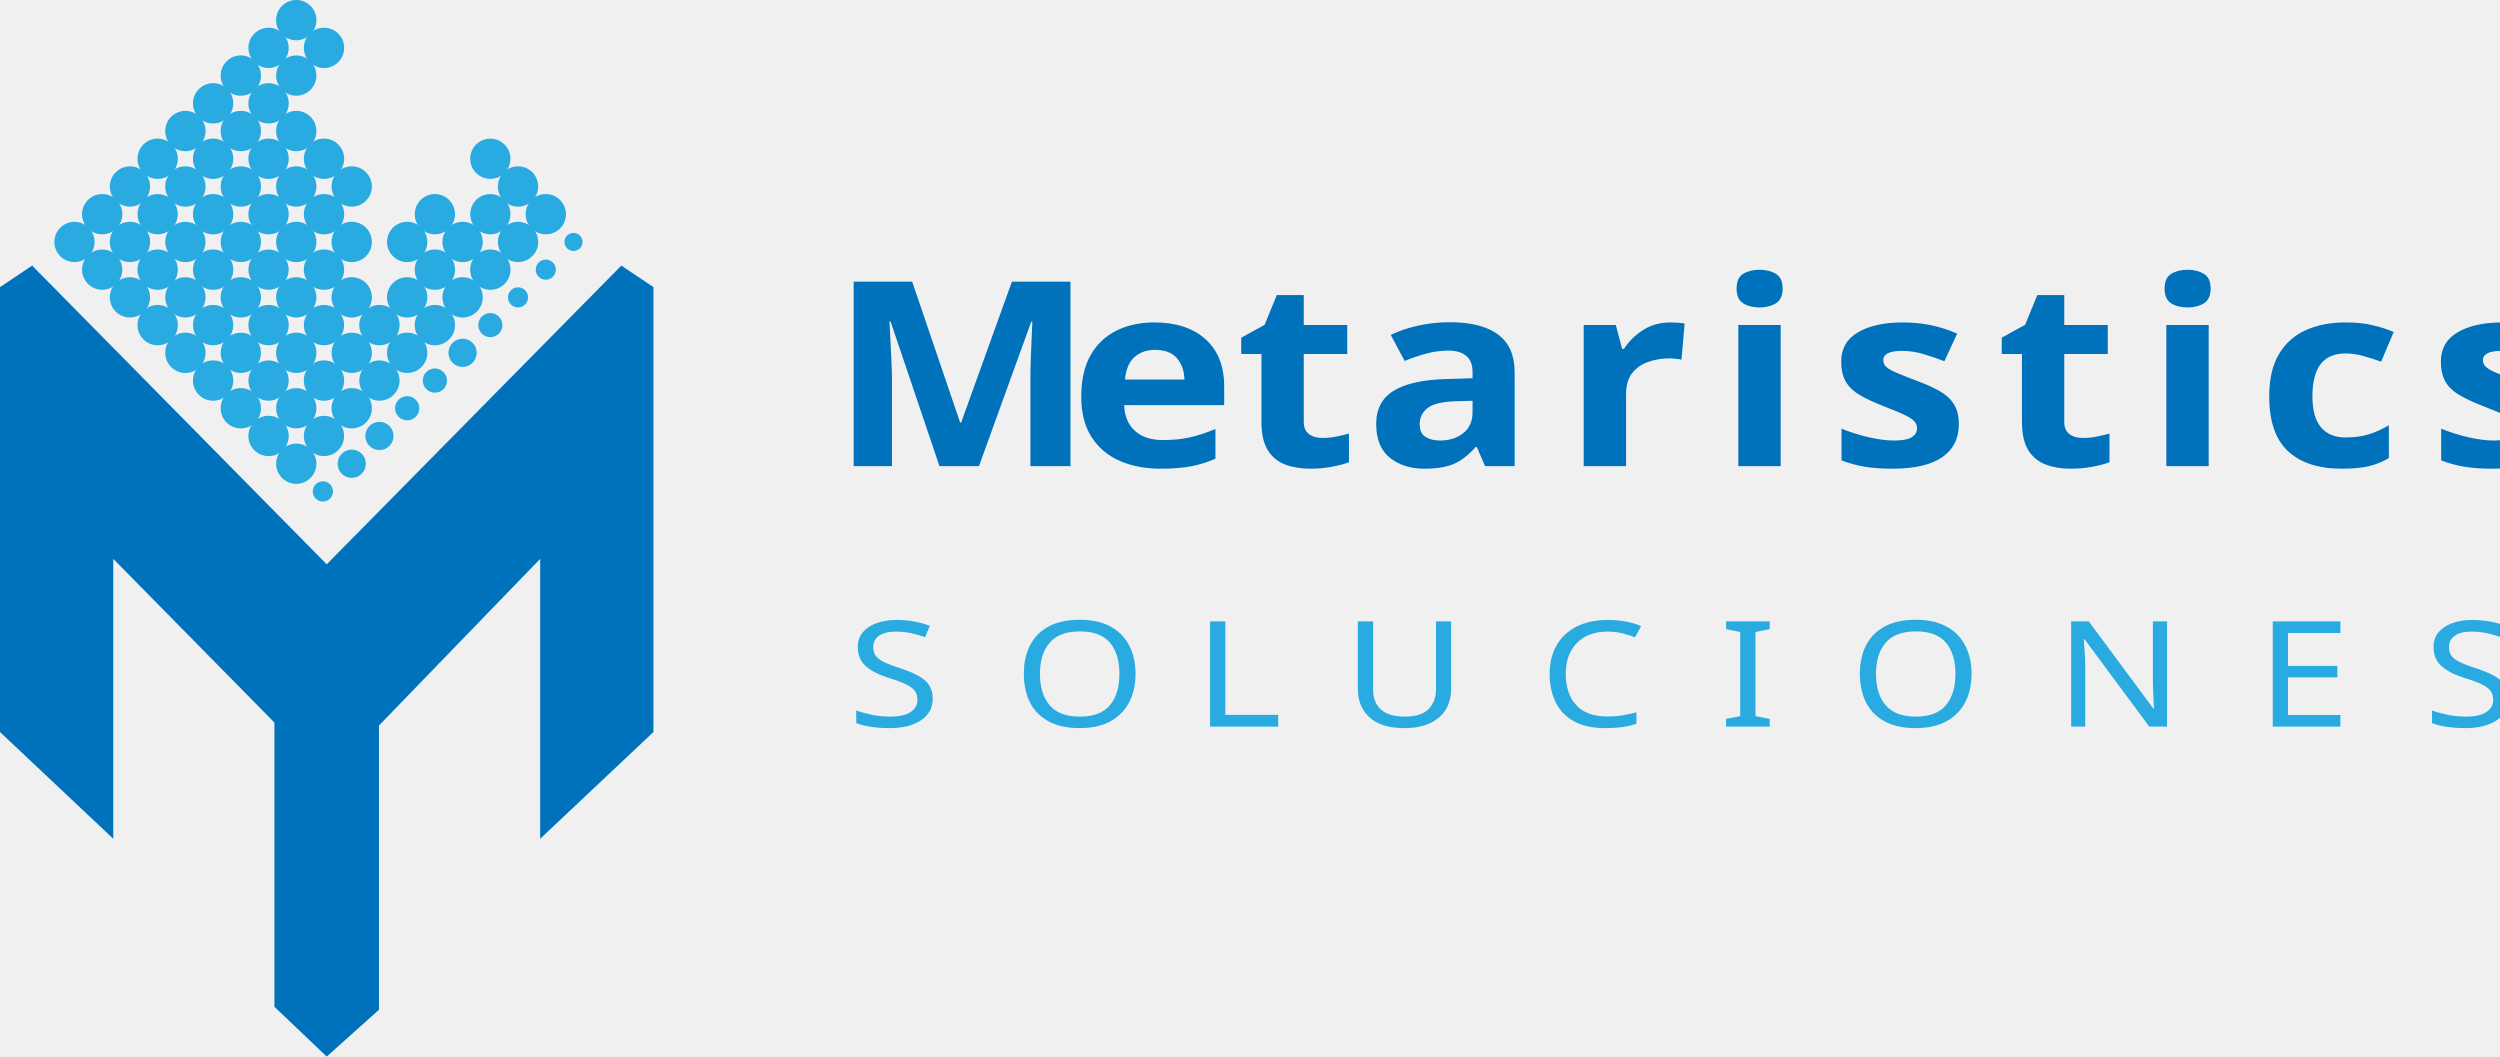
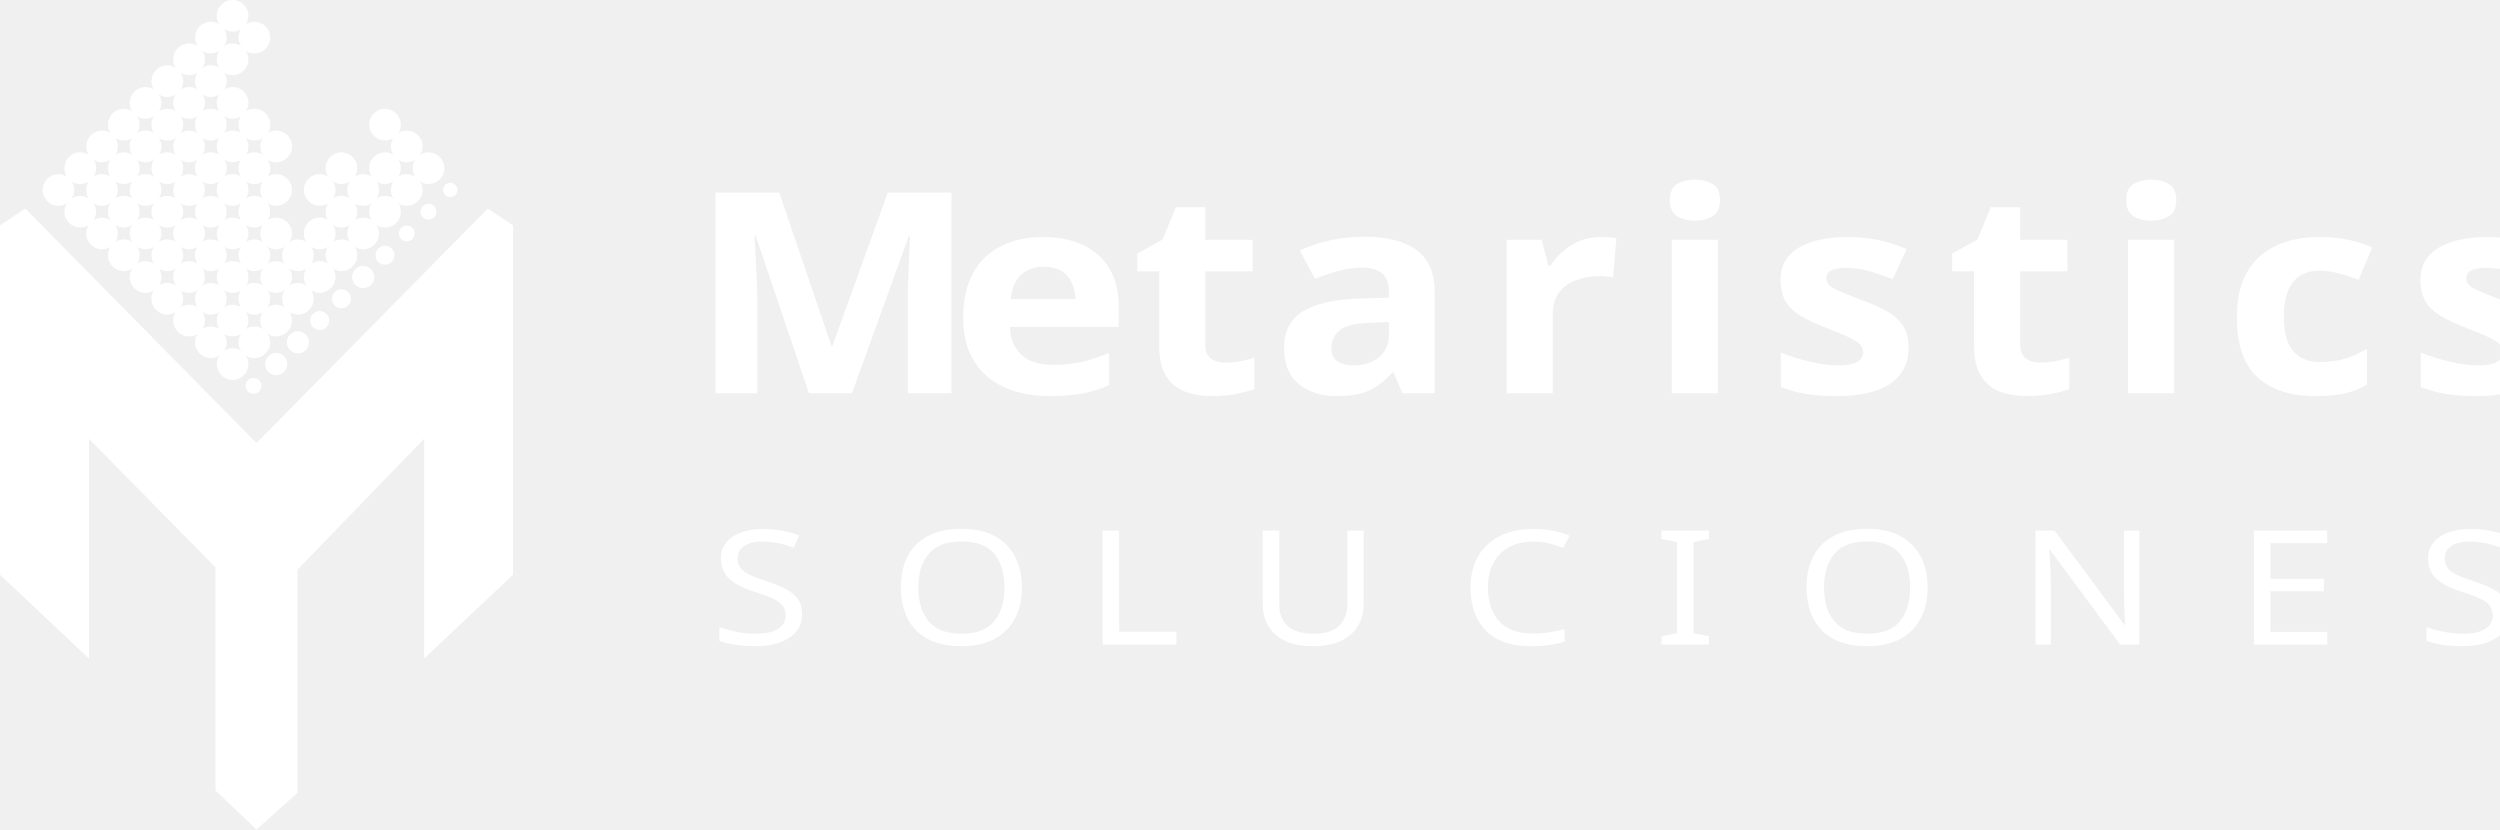
- <svg xmlns="http://www.w3.org/2000/svg" id="Capa_1" data-name="Capa 1" viewBox="0 0 573.89 242.54">
+ <svg xmlns="http://www.w3.org/2000/svg" id="Capa_1" data-name="Capa 1" viewBox="0 0 730.95 242.54">
  <defs>
-     <style>.cls-1,.cls-5{fill:#0072bc;}.cls-2,.cls-3{fill:#29abe2;}.cls-3{font-size:33.82px;font-family:SourceSansPro-Regular, Source Sans Pro;letter-spacing:0.43em;}.cls-4{letter-spacing:0.4em;}.cls-5{font-size:59.31px;font-family:SourceSansPro-Bold, Source Sans Pro;font-weight:700;letter-spacing:0.09em;}.cls-6{letter-spacing:0.07em;}.cls-7{letter-spacing:0.07em;}</style>
+     <style>.cls-1,.cls-2,.cls-4{fill:#fff;}.cls-2{font-size:46.67px;font-family:SourceSansPro-Regular, Source Sans Pro;letter-spacing:0.43em;}.cls-3{letter-spacing:0.4em;}.cls-4{font-size:82.17px;font-family:SourceSansPro-Bold, Source Sans Pro;font-weight:700;letter-spacing:0.09em;}.cls-5{letter-spacing:0.07em;}.cls-6{letter-spacing:0.07em;}.cls-7{letter-spacing:0.08em;}</style>
  </defs>
  <polygon class="cls-1" points="142.63 60.97 75 129.54 7.38 60.97 0 65.91 0 168.04 26 192.54 26 128.29 63 165.87 63 231.12 75 242.54 87 231.79 87 166.54 124 128.29 124 192.54 150 168.04 150 65.91 142.63 60.97" />
-   <circle class="cls-2" cx="131.65" cy="55.54" r="2.08" />
-   <circle class="cls-2" cx="125.29" cy="61.9" r="2.31" />
-   <circle class="cls-2" cx="118.92" cy="68.26" r="2.31" />
-   <circle class="cls-2" cx="112.56" cy="74.63" r="2.77" />
-   <circle class="cls-2" cx="106.19" cy="80.99" r="3.24" />
-   <circle class="cls-2" cx="99.83" cy="87.36" r="2.78" />
-   <circle class="cls-2" cx="93.47" cy="93.72" r="2.78" />
-   <circle class="cls-2" cx="87.1" cy="100.08" r="3.24" />
-   <circle class="cls-2" cx="80.74" cy="106.45" r="3.24" />
-   <circle class="cls-2" cx="74.12" cy="112.81" r="2.32" />
-   <circle class="cls-2" cx="125.29" cy="49.17" r="4.63" />
-   <circle class="cls-2" cx="118.92" cy="55.54" r="4.62" />
-   <circle class="cls-2" cx="112.56" cy="61.9" r="4.63" />
-   <circle class="cls-2" cx="106.19" cy="68.26" r="4.63" />
-   <circle class="cls-2" cx="99.83" cy="74.63" r="4.63" />
-   <circle class="cls-2" cx="93.47" cy="80.99" r="4.63" />
-   <circle class="cls-2" cx="87.1" cy="87.36" r="4.62" />
-   <circle class="cls-2" cx="80.74" cy="93.72" r="4.63" />
-   <circle class="cls-2" cx="74.37" cy="100.08" r="4.62" />
-   <circle class="cls-2" cx="68.01" cy="106.45" r="4.62" />
-   <circle class="cls-2" cx="118.92" cy="42.81" r="4.63" />
-   <circle class="cls-2" cx="112.56" cy="49.17" r="4.62" />
-   <circle class="cls-2" cx="106.19" cy="55.54" r="4.63" />
-   <circle class="cls-2" cx="99.83" cy="61.9" r="4.63" />
-   <circle class="cls-2" cx="93.47" cy="68.26" r="4.63" />
-   <circle class="cls-2" cx="87.1" cy="74.63" r="4.63" />
-   <circle class="cls-2" cx="80.74" cy="80.99" r="4.62" />
-   <circle class="cls-2" cx="74.37" cy="87.36" r="4.63" />
-   <circle class="cls-2" cx="68.01" cy="93.72" r="4.62" />
-   <circle class="cls-2" cx="61.65" cy="100.08" r="4.63" />
-   <circle class="cls-2" cx="112.56" cy="36.44" r="4.62" />
-   <circle class="cls-2" cx="99.83" cy="49.17" r="4.62" />
-   <circle class="cls-2" cx="93.47" cy="55.54" r="4.63" />
-   <circle class="cls-2" cx="80.74" cy="68.26" r="4.63" />
-   <circle class="cls-2" cx="74.37" cy="74.63" r="4.62" />
-   <circle class="cls-2" cx="68.01" cy="80.99" r="4.63" />
-   <circle class="cls-2" cx="61.65" cy="87.36" r="4.62" />
-   <circle class="cls-2" cx="55.28" cy="93.72" r="4.63" />
-   <circle class="cls-2" cx="80.74" cy="55.54" r="4.63" />
-   <circle class="cls-2" cx="74.37" cy="61.9" r="4.63" />
-   <circle class="cls-2" cx="68.01" cy="68.26" r="4.62" />
-   <circle class="cls-2" cx="61.65" cy="74.63" r="4.63" />
-   <circle class="cls-2" cx="55.28" cy="80.99" r="4.62" />
-   <circle class="cls-2" cx="48.92" cy="87.36" r="4.63" />
-   <circle class="cls-2" cx="80.74" cy="42.81" r="4.63" />
-   <circle class="cls-2" cx="74.38" cy="49.17" r="4.63" />
-   <circle class="cls-2" cx="68.01" cy="55.54" r="4.63" />
-   <circle class="cls-2" cx="61.65" cy="61.9" r="4.62" />
-   <circle class="cls-2" cx="55.28" cy="68.26" r="4.63" />
-   <circle class="cls-2" cx="48.92" cy="74.63" r="4.62" />
-   <circle class="cls-2" cx="42.56" cy="80.99" r="4.63" />
-   <circle class="cls-2" cx="74.38" cy="36.44" r="4.63" />
-   <circle class="cls-2" cx="68.01" cy="42.81" r="4.63" />
-   <circle class="cls-2" cx="61.65" cy="49.17" r="4.63" />
-   <circle class="cls-2" cx="55.28" cy="55.54" r="4.62" />
-   <circle class="cls-2" cx="48.92" cy="61.9" r="4.63" />
-   <circle class="cls-2" cx="42.56" cy="68.26" r="4.62" />
-   <circle class="cls-2" cx="36.19" cy="74.63" r="4.63" />
-   <circle class="cls-2" cx="68.01" cy="30.08" r="4.63" />
-   <circle class="cls-2" cx="61.65" cy="36.44" r="4.63" />
-   <circle class="cls-2" cx="55.28" cy="42.81" r="4.63" />
-   <circle class="cls-2" cx="48.92" cy="49.17" r="4.63" />
-   <circle class="cls-2" cx="42.56" cy="55.54" r="4.62" />
-   <circle class="cls-2" cx="36.19" cy="61.9" r="4.63" />
-   <circle class="cls-2" cx="29.83" cy="68.26" r="4.62" />
-   <circle class="cls-2" cx="74.38" cy="10.99" r="4.63" />
-   <circle class="cls-2" cx="68.01" cy="17.35" r="4.62" />
-   <circle class="cls-2" cx="61.65" cy="23.72" r="4.63" />
-   <circle class="cls-2" cx="55.28" cy="30.08" r="4.63" />
-   <circle class="cls-2" cx="48.92" cy="36.44" r="4.63" />
-   <circle class="cls-2" cx="42.56" cy="42.81" r="4.63" />
-   <circle class="cls-2" cx="36.19" cy="49.17" r="4.62" />
-   <circle class="cls-2" cx="29.83" cy="55.54" r="4.63" />
-   <circle class="cls-2" cx="23.46" cy="61.9" r="4.62" />
-   <circle class="cls-2" cx="68.01" cy="4.62" r="4.63" />
-   <circle class="cls-2" cx="61.65" cy="10.99" r="4.62" />
-   <circle class="cls-2" cx="55.28" cy="17.35" r="4.63" />
-   <circle class="cls-2" cx="48.92" cy="23.72" r="4.63" />
-   <circle class="cls-2" cx="42.56" cy="30.08" r="4.63" />
-   <circle class="cls-2" cx="36.19" cy="36.44" r="4.63" />
-   <circle class="cls-2" cx="29.83" cy="42.81" r="4.62" />
-   <circle class="cls-2" cx="23.46" cy="49.17" r="4.63" />
-   <circle class="cls-2" cx="17.1" cy="55.54" r="4.62" />
-   <text class="cls-3" transform="translate(194.58 166.8) scale(1.15 1)">SO<tspan class="cls-4" x="69.07" y="0">L</tspan>
-     <tspan x="98.8" y="0">UCIONES</tspan>
+   <circle class="cls-1" cx="131.65" cy="55.54" r="2.08" />
+   <circle class="cls-1" cx="125.29" cy="61.9" r="2.31" />
+   <circle class="cls-1" cx="118.92" cy="68.26" r="2.31" />
+   <circle class="cls-1" cx="112.56" cy="74.63" r="2.77" />
+   <circle class="cls-1" cx="106.19" cy="80.99" r="3.24" />
+   <circle class="cls-1" cx="99.83" cy="87.36" r="2.78" />
+   <circle class="cls-1" cx="93.47" cy="93.72" r="2.78" />
+   <circle class="cls-1" cx="87.1" cy="100.08" r="3.24" />
+   <circle class="cls-1" cx="80.74" cy="106.45" r="3.24" />
+   <circle class="cls-1" cx="74.12" cy="112.81" r="2.32" />
+   <circle class="cls-1" cx="125.29" cy="49.17" r="4.63" />
+   <circle class="cls-1" cx="118.92" cy="55.54" r="4.62" />
+   <circle class="cls-1" cx="112.56" cy="61.9" r="4.63" />
+   <circle class="cls-1" cx="106.19" cy="68.26" r="4.63" />
+   <circle class="cls-1" cx="99.83" cy="74.63" r="4.63" />
+   <circle class="cls-1" cx="93.47" cy="80.99" r="4.63" />
+   <circle class="cls-1" cx="87.1" cy="87.36" r="4.62" />
+   <circle class="cls-1" cx="80.74" cy="93.72" r="4.63" />
+   <circle class="cls-1" cx="74.37" cy="100.08" r="4.62" />
+   <circle class="cls-1" cx="68.01" cy="106.45" r="4.62" />
+   <circle class="cls-1" cx="118.92" cy="42.81" r="4.63" />
+   <circle class="cls-1" cx="112.56" cy="49.17" r="4.62" />
+   <circle class="cls-1" cx="106.19" cy="55.54" r="4.63" />
+   <circle class="cls-1" cx="99.83" cy="61.9" r="4.63" />
+   <circle class="cls-1" cx="93.47" cy="68.26" r="4.63" />
+   <circle class="cls-1" cx="87.1" cy="74.63" r="4.63" />
+   <circle class="cls-1" cx="80.74" cy="80.99" r="4.62" />
+   <circle class="cls-1" cx="74.37" cy="87.36" r="4.63" />
+   <circle class="cls-1" cx="68.01" cy="93.72" r="4.62" />
+   <circle class="cls-1" cx="61.65" cy="100.08" r="4.62" />
+   <circle class="cls-1" cx="112.56" cy="36.44" r="4.62" />
+   <circle class="cls-1" cx="99.83" cy="49.17" r="4.62" />
+   <circle class="cls-1" cx="93.47" cy="55.54" r="4.62" />
+   <circle class="cls-1" cx="80.74" cy="68.26" r="4.63" />
+   <circle class="cls-1" cx="74.37" cy="74.63" r="4.62" />
+   <circle class="cls-1" cx="68.01" cy="80.99" r="4.63" />
+   <circle class="cls-1" cx="61.65" cy="87.36" r="4.62" />
+   <circle class="cls-1" cx="55.28" cy="93.72" r="4.63" />
+   <circle class="cls-1" cx="80.74" cy="55.54" r="4.63" />
+   <circle class="cls-1" cx="74.37" cy="61.9" r="4.63" />
+   <circle class="cls-1" cx="68.01" cy="68.26" r="4.62" />
+   <circle class="cls-1" cx="61.65" cy="74.63" r="4.63" />
+   <circle class="cls-1" cx="55.28" cy="80.99" r="4.62" />
+   <circle class="cls-1" cx="48.92" cy="87.36" r="4.63" />
+   <circle class="cls-1" cx="80.74" cy="42.81" r="4.63" />
+   <circle class="cls-1" cx="74.38" cy="49.17" r="4.63" />
+   <circle class="cls-1" cx="68.01" cy="55.54" r="4.63" />
+   <circle class="cls-1" cx="61.65" cy="61.9" r="4.62" />
+   <circle class="cls-1" cx="55.28" cy="68.26" r="4.63" />
+   <circle class="cls-1" cx="48.92" cy="74.63" r="4.62" />
+   <circle class="cls-1" cx="42.56" cy="80.99" r="4.63" />
+   <circle class="cls-1" cx="74.38" cy="36.44" r="4.63" />
+   <circle class="cls-1" cx="68.01" cy="42.81" r="4.63" />
+   <circle class="cls-1" cx="61.65" cy="49.17" r="4.63" />
+   <circle class="cls-1" cx="55.28" cy="55.54" r="4.62" />
+   <circle class="cls-1" cx="48.92" cy="61.9" r="4.63" />
+   <circle class="cls-1" cx="42.56" cy="68.26" r="4.62" />
+   <circle class="cls-1" cx="36.19" cy="74.63" r="4.63" />
+   <circle class="cls-1" cx="68.01" cy="30.08" r="4.63" />
+   <circle class="cls-1" cx="61.65" cy="36.44" r="4.63" />
+   <circle class="cls-1" cx="55.28" cy="42.81" r="4.62" />
+   <circle class="cls-1" cx="48.92" cy="49.17" r="4.63" />
+   <circle class="cls-1" cx="42.56" cy="55.54" r="4.62" />
+   <circle class="cls-1" cx="36.19" cy="61.9" r="4.63" />
+   <circle class="cls-1" cx="29.83" cy="68.26" r="4.62" />
+   <circle class="cls-1" cx="74.38" cy="10.99" r="4.63" />
+   <circle class="cls-1" cx="68.01" cy="17.35" r="4.62" />
+   <circle class="cls-1" cx="61.65" cy="23.72" r="4.63" />
+   <circle class="cls-1" cx="55.28" cy="30.08" r="4.63" />
+   <circle class="cls-1" cx="48.92" cy="36.44" r="4.63" />
+   <circle class="cls-1" cx="42.56" cy="42.81" r="4.63" />
+   <circle class="cls-1" cx="36.19" cy="49.17" r="4.62" />
+   <circle class="cls-1" cx="29.83" cy="55.54" r="4.63" />
+   <circle class="cls-1" cx="23.46" cy="61.9" r="4.62" />
+   <circle class="cls-1" cx="68.01" cy="4.62" r="4.63" />
+   <circle class="cls-1" cx="61.65" cy="10.99" r="4.62" />
+   <circle class="cls-1" cx="55.28" cy="17.35" r="4.63" />
+   <circle class="cls-1" cx="48.92" cy="23.72" r="4.63" />
+   <circle class="cls-1" cx="42.56" cy="30.08" r="4.63" />
+   <circle class="cls-1" cx="36.19" cy="36.44" r="4.63" />
+   <circle class="cls-1" cx="29.83" cy="42.81" r="4.62" />
+   <circle class="cls-1" cx="23.46" cy="49.17" r="4.63" />
+   <circle class="cls-1" cx="17.1" cy="55.54" r="4.62" />
+   <text class="cls-2" transform="translate(207.58 188.46) scale(1.15 1)">SO<tspan class="cls-3" x="95.3" y="0">L</tspan>
+     <tspan x="136.33" y="0">UCIONES</tspan>
  </text>
-   <text class="cls-5" transform="translate(190.08 107) scale(1.1 1)">M<tspan class="cls-6" x="50.17" y="0">e</tspan>
-     <tspan class="cls-7" x="84.87" y="0">t</tspan>
-     <tspan x="111.91" y="0">aristics</tspan>
+   <text class="cls-4" transform="translate(201.08 114.98) scale(1.1 1)">M<tspan class="cls-5" x="69.52" y="0">e</tspan>
+     <tspan class="cls-6" x="117.59" y="0">t</tspan>
+     <tspan class="cls-7" x="155.06" y="0">aristics</tspan>
  </text>
+   <rect class="cls-1" x="208" y="136.54" width="515" />
</svg>
